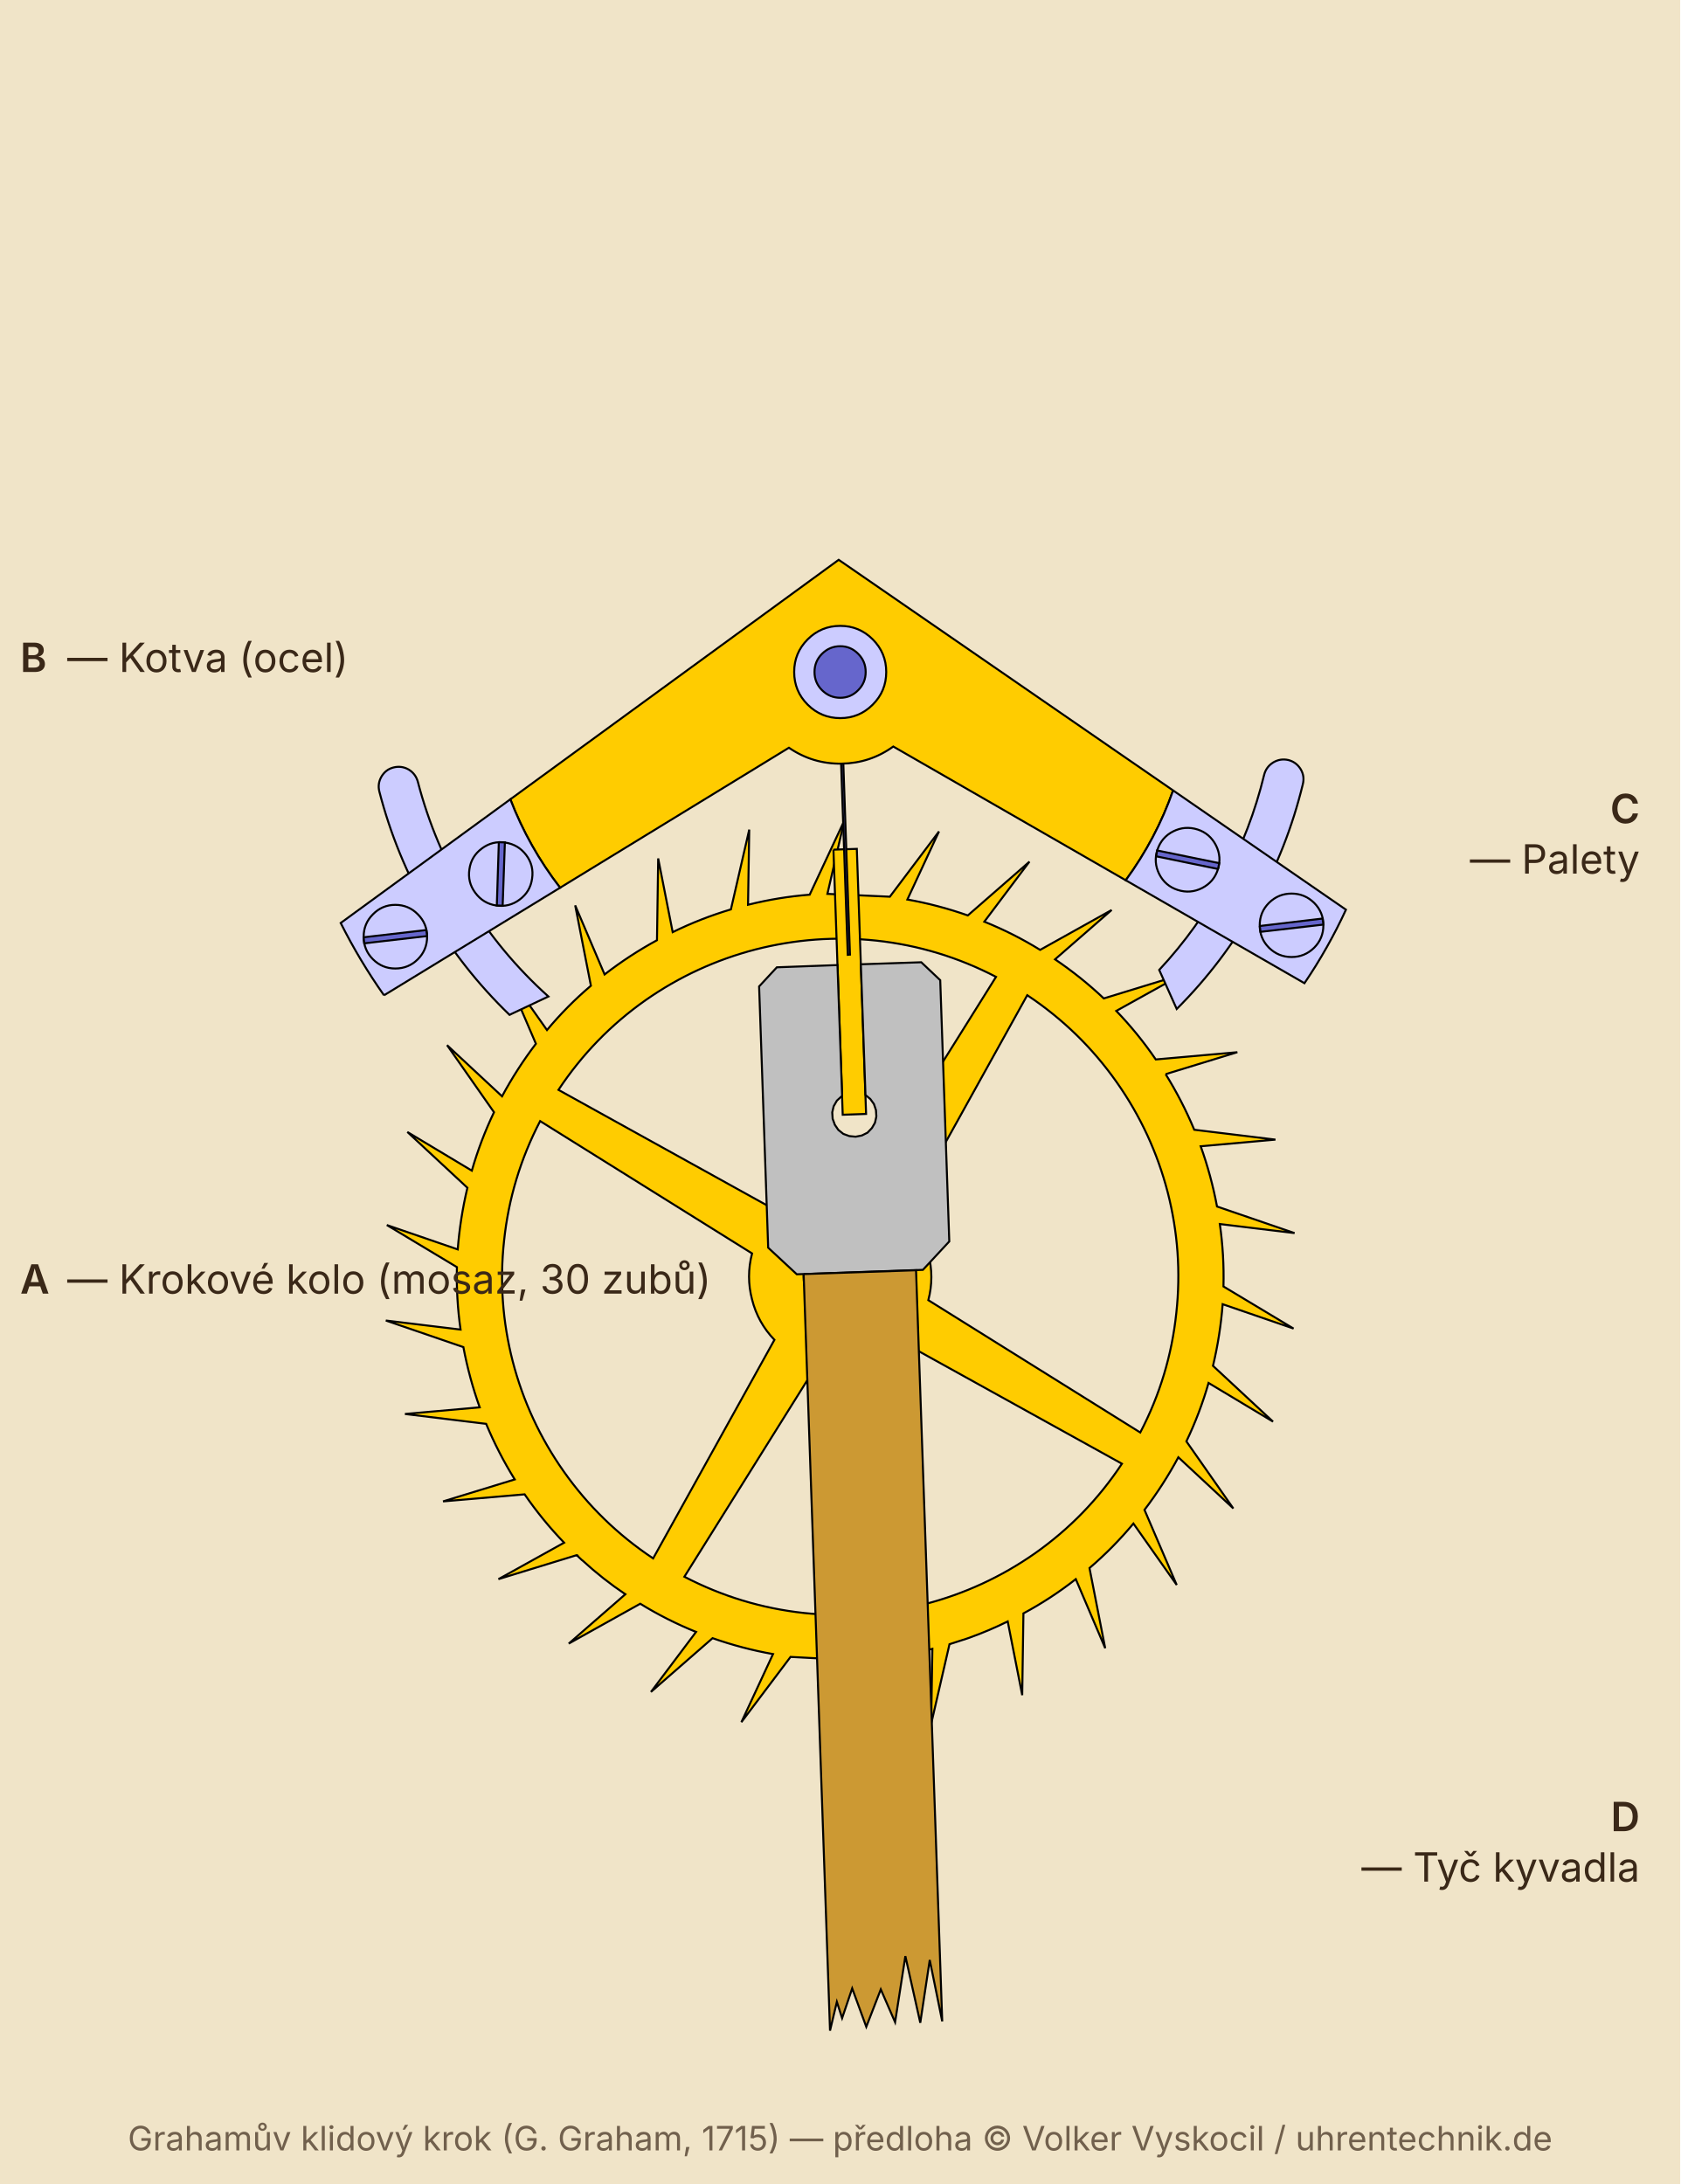
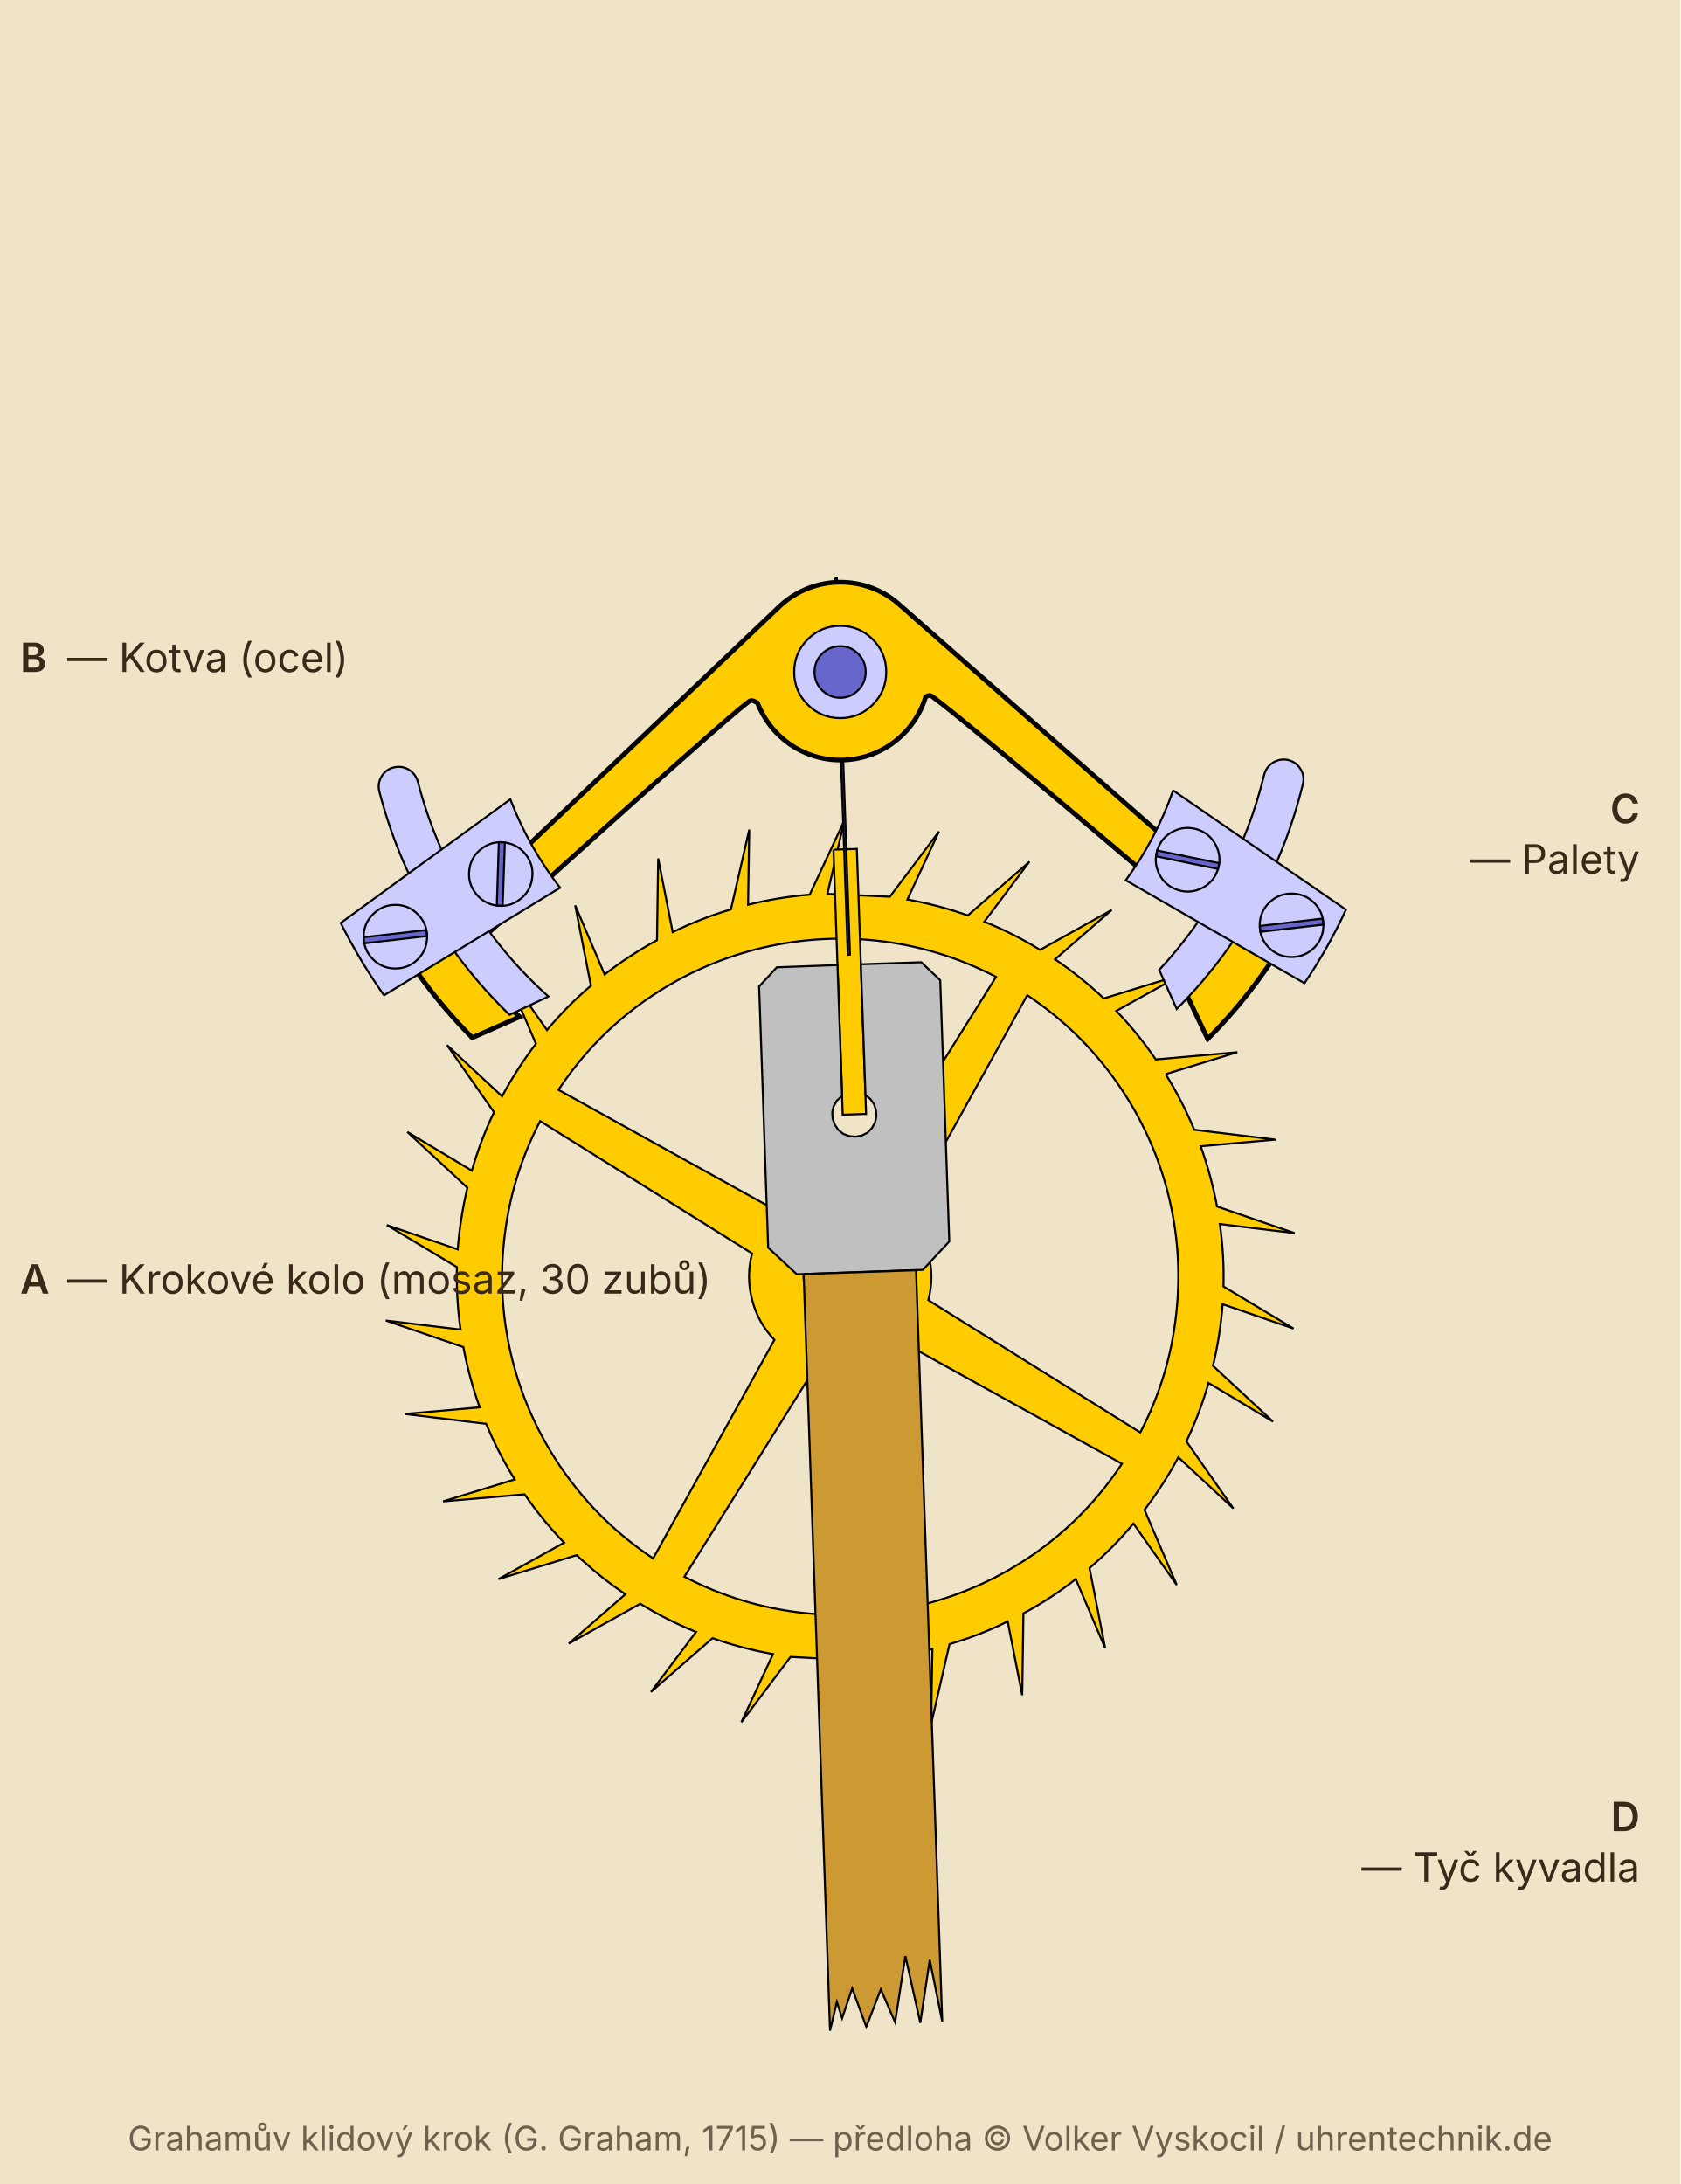
<svg xmlns="http://www.w3.org/2000/svg" viewBox="0 0 500 650" width="500" height="650" preserveAspectRatio="xMidYMid meet" role="img" aria-labelledby="title desc">
  <rect x="0" y="0" width="500" height="650" fill="#F0E4C8" />
  <g>
    <animateTransform attributeName="transform" type="rotate" values="0 250 380; 0 250 380; 12 250 380; 12 250 380; 24 250 380; 24 250 380; 36 250 380; 36 250 380; 48 250 380; 48 250 380; 60 250 380; 60 250 380; 72 250 380; 72 250 380; 84 250 380; 84 250 380; 96 250 380; 96 250 380; 108 250 380; 108 250 380; 120 250 380; 120 250 380; 132 250 380; 132 250 380; 144 250 380; 144 250 380; 156 250 380; 156 250 380; 168 250 380; 168 250 380; 180 250 380; 180 250 380; 192 250 380; 192 250 380; 204 250 380; 204 250 380; 216 250 380; 216 250 380; 228 250 380; 228 250 380; 240 250 380; 240 250 380; 252 250 380; 252 250 380; 264 250 380; 264 250 380; 276 250 380; 276 250 380; 288 250 380; 288 250 380; 300 250 380; 300 250 380; 312 250 380; 312 250 380; 324 250 380; 324 250 380; 336 250 380; 336 250 380; 348 250 380; 348 250 380; 360 250 380; 360 250 380" keyTimes="0; 0.016; 0.018; 0.049; 0.051; 0.083; 0.084; 0.116; 0.117; 0.149; 0.151; 0.182; 0.184; 0.216; 0.217; 0.249; 0.251; 0.282; 0.284; 0.316; 0.318; 0.349; 0.351; 0.383; 0.384; 0.416; 0.417; 0.449; 0.451; 0.482; 0.484; 0.516; 0.517; 0.549; 0.551; 0.583; 0.584; 0.616; 0.618; 0.649; 0.651; 0.682; 0.684; 0.716; 0.718; 0.749; 0.751; 0.782; 0.784; 0.816; 0.818; 0.849; 0.851; 0.882; 0.884; 0.916; 0.917; 0.949; 0.951; 0.983; 0.984; 1" calcMode="linear" dur="60s" begin="0s" repeatCount="indefinite" />
    <g transform="translate(250, 380) scale(1.199)">
      <path d="M80.8 -50.3 Q84.9 -43.7 87.9 -36.5 L108.05 -34.05 89.5 -32.4 Q92.1 -25.15 93.55 -17.45 L112.8 -10.85 94.25 -13.1 Q95.35 -5.4 95.15 2.4 L112.55 12.85 94.95 6.8 Q94.35 14.55 92.55 22.1 L107.45 35.95 91.45 26.35 Q89.3 33.85 85.95 40.85 L97.6 57.5 83.95 44.8 Q80.3 51.6 75.55 57.85 L83.55 76.5 72.8 61.25 Q67.8 67.25 61.9 72.3 L65.8 92.2 58.5 75.05 Q52.3 79.9 45.5 83.55 L45.2 103.85 41.6 85.55 Q37.05 87.8 32.2 89.55 L30.75 90.05 30.55 90.1 27.15 91.2 22.6 111.0 22.9 92.35 Q15.3 94.25 7.6 94.85 L-1.0 113.25 3.2 95.1 3.1 95.1 1.75 95.1 -12.3 94.35 -24.5 110.55 -16.65 93.65 Q-24.25 92.3 -31.65 89.7 L-46.95 103.05 -35.75 88.15 Q-43.05 85.2 -49.6 81.15 L-67.35 91.05 -53.3 78.8 Q-58.95 75.0 -63.95 70.4 L-64.1 70.3 -64.2 70.2 -65.05 69.4 -65.05 69.35 -65.25 69.25 -65.25 69.2 -65.3 69.2 -65.3 69.15 -65.35 69.15 -65.4 69.1 -84.8 75.05 -68.5 66.0 Q-73.9 60.4 -78.3 54.0 L-98.55 55.75 -80.75 50.3 Q-84.85 43.7 -87.85 36.5 L-108.0 34.05 -89.45 32.4 Q-92.05 25.15 -93.5 17.45 L-112.75 10.85 -94.2 13.1 Q-95.3 5.4 -95.1 -2.4 L-112.5 -12.85 -94.9 -6.8 Q-94.3 -14.55 -92.5 -22.1 L-107.4 -35.95 -91.4 -26.35 Q-89.25 -33.85 -85.9 -40.85 L-97.55 -57.5 -83.9 -44.8 Q-80.25 -51.6 -75.5 -57.85 L-83.5 -76.5 -72.75 -61.25 Q-67.75 -67.25 -61.85 -72.25 L-65.75 -92.2 -58.45 -75.05 Q-52.25 -79.85 -45.45 -83.55 L-45.15 -103.85 -41.55 -85.55 Q-34.5 -89.0 -27.1 -91.2 L-22.55 -111.0 -22.85 -92.35 Q-15.25 -94.25 -7.55 -94.85 L1.05 -113.25 -3.15 -95.05 12.35 -94.35 24.55 -110.55 16.7 -93.65 Q24.3 -92.3 31.7 -89.7 L47.0 -103.05 35.8 -88.15 Q43.1 -85.2 49.65 -81.15 L67.4 -91.05 53.35 -78.8 Q59.85 -74.4 65.45 -69.1 L84.85 -75.05 68.55 -66.0 Q73.95 -60.4 78.35 -53.95 L98.6 -55.75 80.8 -50.3 M81.3 -21.0 Q77.45 -35.8 68.65 -48.3 59.6 -61.15 46.45 -69.9 L16.35 -15.65 Q20.45 -11.4 21.9 -5.65 23.4 0.05 21.9 5.8 L74.5 38.65 Q81.8 24.65 83.45 8.95 85.1 -6.2 81.3 -21.0 M-21.0 -81.25 Q-35.8 -77.4 -48.3 -68.65 -61.15 -59.6 -69.9 -46.4 L-15.65 -16.35 Q-11.35 -20.4 -5.65 -21.9 0.1 -23.4 5.8 -21.85 L38.7 -74.45 Q24.65 -81.75 9.0 -83.45 -6.15 -85.05 -21.0 -81.25 M5.7 21.9 Q-0.05 23.4 -5.75 21.85 L-38.65 74.45 Q-24.6 81.75 -8.95 83.45 6.2 85.05 21.05 81.25 35.85 77.4 48.35 68.65 61.2 59.6 69.95 46.4 L15.7 16.35 Q11.4 20.45 5.7 21.9 M-83.4 -8.95 Q-85.05 6.2 -81.25 21.0 -77.4 35.8 -68.6 48.3 -59.55 61.15 -46.4 69.9 L-16.3 15.65 Q-20.4 11.4 -21.85 5.65 -23.35 -0.05 -21.85 -5.8 L-74.45 -38.65 Q-81.75 -24.6 -83.4 -8.95" fill="#ffcc00" stroke="#000" stroke-width="0.5" />
      <path d="M0.05 -9.05 Q3.8 -9.05 6.45 -6.4 9.1 -3.75 9.1 0.0 9.1 3.75 6.45 6.4 3.8 9.05 0.05 9.05 -3.7 9.05 -6.4 6.4 -9.05 3.75 -9.05 0.0 -9.05 -3.75 -6.4 -6.4 -3.7 -9.05 0.05 -9.05" fill="#6666cc" stroke="#000" stroke-width="0.5" />
    </g>
  </g>
  <g>
    <animateTransform attributeName="transform" type="rotate" values="2 250 200; -2 250 200; 2 250 200" keyTimes="0; 0.5; 1" calcMode="spline" keySplines="0.4 0 0.6 1; 0.4 0 0.6 1" dur="4s" repeatCount="indefinite" />
    <g transform="translate(250, 200) scale(1.199)">
      <path d="M-1.65 44.1 L4.15 43.9 6.45 109.7 0.65 109.9 -1.65 44.1" fill="#ffcc00" stroke="#000" stroke-width="0.5" />
      <path d="M9.0 110.35 L8.9 108.75 8.4 107.25 7.5 106.0 6.3 105.0 5.15 72.55 20.15 72.05 24.85 76.5 27.1 141.35 20.55 148.4 -10.75 149.5 -17.85 142.9 -20.1 78.05 -15.7 73.3 -0.65 72.75 0.5 105.2 0.35 105.35 -0.8 106.4 -1.6 107.8 -1.95 109.3 -1.85 110.9 -1.3 112.4 -0.45 113.65 0.8 114.65 2.3 115.2 3.85 115.35 5.4 115.05 6.8 114.35 7.9 113.2 8.65 111.9 9.0 110.35" fill="#c0c0c0" stroke="#000" stroke-width="0.5" />
      <path d="M-9.05 149.45 L18.85 148.5 25.35 334.95 22.25 319.7 19.9 335.3 16.2 318.75 13.65 335.15 10.1 327.0 6.5 336.3 3.0 326.75 0.5 334.15 -0.8 330.1 -2.5 337.25 -9.05 149.45" fill="#cc9933" stroke="#000" stroke-width="0.5" />
      <path d="M-1.35 -23.25 L-0.8 -23.3 2.45 70.15 1.9 70.2 -1.35 -23.25" fill="#6666cc" stroke="#000" stroke-width="0.5" />
-       <path d="M0.35 22.75 Q-6.8 22.85 -12.7 18.8 L-69.5 53.55 Q-77.3 43.45 -81.85 31.6 L-0.35 -27.85 82.65 29.4 Q78.5 41.3 70.9 51.7 L13.2 18.5 Q7.45 22.65 0.35 22.75" fill="#ffcc00" stroke="#000" stroke-width="0.5" />
+       <g transform="scale(0.53) translate(-242, -42.7)">
+         <path d="m 242.17,0.65 c -10.892,0 -20.798,4.186 -28.219,11.031 L 39.982,177.025 l 0.094,0.062 -0.281,0.219 c 8.776,13.22 18.825,25.485 29.938,36.688 L 91.92,204.213 C 82.416,195.352 73.686,185.667 65.857,175.244 96.521,147.473 197.666,56.025 200.17,56.025 c 0.956,0 2.06,0.494 3.125,1.125 5.989,15.65 21.119,26.781 38.875,26.781 18.825,0 34.753,-12.51 39.906,-29.656 0.709,-0.355 1.421,-0.602 2.062,-0.625 2.565,-0.092 111.437,92.461 139.531,116.375 -5.985,8.478 -12.464,16.403 -19.375,23.781 l 9.844,20.781 c 13.275,-13.323 25.214,-28.391 35.438,-45.156 l -0.312,-0.188 0.125,-0.094 L 268.857,10.338 C 261.63,4.295 252.327,0.65 242.17,0.65 z" fill="#ffcc00" stroke="#000" stroke-width="1.4" vector-effect="non-scaling-stroke" />
+       </g>
      <path d="M11.45 0.0 Q11.45 4.75 8.1 8.1 4.75 11.45 0.05 11.45 -4.7 11.45 -8.05 8.1 -11.4 4.75 -11.4 0.0 -11.4 -4.75 -8.05 -8.1 -4.7 -11.45 0.05 -11.45 4.75 -11.45 8.1 -8.1 11.45 -4.75 11.45 0.0" fill="#ccccff" stroke="#000" stroke-width="0.5" />
      <path d="M6.35 0.0 Q6.35 2.65 4.5 4.5 2.65 6.4 0.05 6.4 -2.6 6.4 -4.5 4.5 -6.35 2.65 -6.35 0.0 -6.35 -2.65 -4.5 -4.5 -2.6 -6.4 0.05 -6.4 2.65 -6.4 4.5 -4.5 6.35 -2.65 6.35 0.0" fill="#6666cc" stroke="#000" stroke-width="0.5" />
      <path d="M-104.8 27.25 Q-100.8 42.65 -92.55 56.3 -84.25 69.9 -72.4 80.55 L-82.05 85.1 Q-93.8 73.75 -102.05 59.65 -110.25 45.55 -114.35 29.7 -114.85 27.75 -113.85 26.0 -112.8 24.2 -110.85 23.7 -108.85 23.2 -107.1 24.2 -105.35 25.25 -104.8 27.25" fill="#ccccff" stroke="#000" stroke-width="0.5" />
      <path d="M114.85 27.85 Q111.0 43.7 103.05 57.9 95.1 72.1 83.55 83.65 L79.2 73.95 Q88.75 63.7 95.35 51.4 101.95 39.1 105.25 25.5 105.75 23.55 107.5 22.45 109.25 21.4 111.25 21.85 113.2 22.35 114.3 24.1 115.35 25.85 114.85 27.85" fill="#ccccff" stroke="#000" stroke-width="0.5" />
      <path d="M82.65 29.4 L125.55 59.0 Q121.15 68.55 115.25 77.25 L70.9 51.7 Q78.5 41.3 82.65 29.4" fill="#ccccff" stroke="#000" stroke-width="0.5" />
      <path d="M117.65 68.45 Q115.3 70.75 112.05 70.75 108.8 70.75 106.45 68.45 104.15 66.15 104.15 62.85 104.15 59.6 106.45 57.3 108.8 55.0 112.05 55.0 115.3 55.0 117.65 57.3 119.95 59.6 119.95 62.85 119.95 66.15 117.65 68.45" fill="#ccccff" stroke="#000" stroke-width="0.5" />
      <path d="M104.15 63.05 L119.75 61.2 119.95 62.7 104.35 64.5 104.15 63.05" fill="#6666cc" stroke="#000" stroke-width="0.5" />
      <path d="M93.75 49.05 Q92.75 52.15 89.8 53.65 86.9 55.1 83.8 54.1 80.7 53.1 79.2 50.15 77.75 47.25 78.75 44.15 79.8 41.0 82.7 39.55 85.6 38.1 88.75 39.1 91.8 40.1 93.3 43.05 94.75 45.95 93.75 49.05" fill="#ccccff" stroke="#000" stroke-width="0.5" />
      <path d="M93.8 48.9 L78.45 45.75 78.7 44.3 94.1 47.45 93.8 48.9" fill="#6666cc" stroke="#000" stroke-width="0.5" />
      <path d="M-113.2 80.25 Q-119.2 71.75 -123.95 62.3 L-81.85 31.6 Q-77.3 43.45 -69.5 53.55 L-113.2 80.25" fill="#ccccff" stroke="#000" stroke-width="0.5" />
      <path d="M-102.5 65.7 Q-102.5 69.0 -104.8 71.3 -107.1 73.6 -110.4 73.6 -113.65 73.6 -115.95 71.3 -118.25 69.0 -118.25 65.7 -118.25 62.45 -115.95 60.15 -113.65 57.8 -110.4 57.8 -107.1 57.8 -104.8 60.15 -102.5 62.45 -102.5 65.7" fill="#ccccff" stroke="#000" stroke-width="0.5" />
      <path d="M-102.5 65.55 L-118.1 67.35 -118.25 65.85 -102.7 64.05 -102.5 65.55" fill="#6666cc" stroke="#000" stroke-width="0.5" />
      <path d="M-85.4 57.95 Q-88.6 57.45 -90.55 54.8 -92.5 52.2 -92.0 48.95 -91.55 45.75 -88.9 43.8 -86.3 41.85 -83.05 42.35 -79.85 42.85 -77.9 45.45 -75.95 48.05 -76.45 51.3 -76.9 54.55 -79.55 56.5 -82.15 58.45 -85.4 57.95" fill="#ccccff" stroke="#000" stroke-width="0.5" />
      <path d="M-84.7 42.25 L-83.2 42.3 -83.75 58.0 -85.2 57.95 -84.7 42.25" fill="#6666cc" stroke="#000" stroke-width="0.5" />
    </g>
  </g>
  <style>
    .lab { font: 400 12px 'Inter', sans-serif; fill: #3A2818; }
    .labn { font: 600 12px 'Inter', sans-serif; fill: #3A2818; }
    .att { font: 400 10px 'Inter', sans-serif; fill: #3A2818; opacity: 0.7; }
  </style>
  <text x="6" y="385" class="labn">A</text>
  <text x="20" y="385" class="lab">— Krokové kolo (mosaz, 30 zubů)</text>
  <text x="6" y="200" class="labn">B</text>
  <text x="20" y="200" class="lab">— Kotva (ocel)</text>
  <text x="488" y="245" class="labn" text-anchor="end">C</text>
  <text x="488" y="260" class="lab" text-anchor="end">— Palety</text>
  <text x="488" y="545" class="labn" text-anchor="end">D</text>
  <text x="488" y="560" class="lab" text-anchor="end">— Tyč kyvadla</text>
  <text x="250" y="640" text-anchor="middle" class="att">
    Grahamův klidový krok (G. Graham, 1715) — předloha © Volker Vyskocil / uhrentechnik.de
  </text>
</svg>
